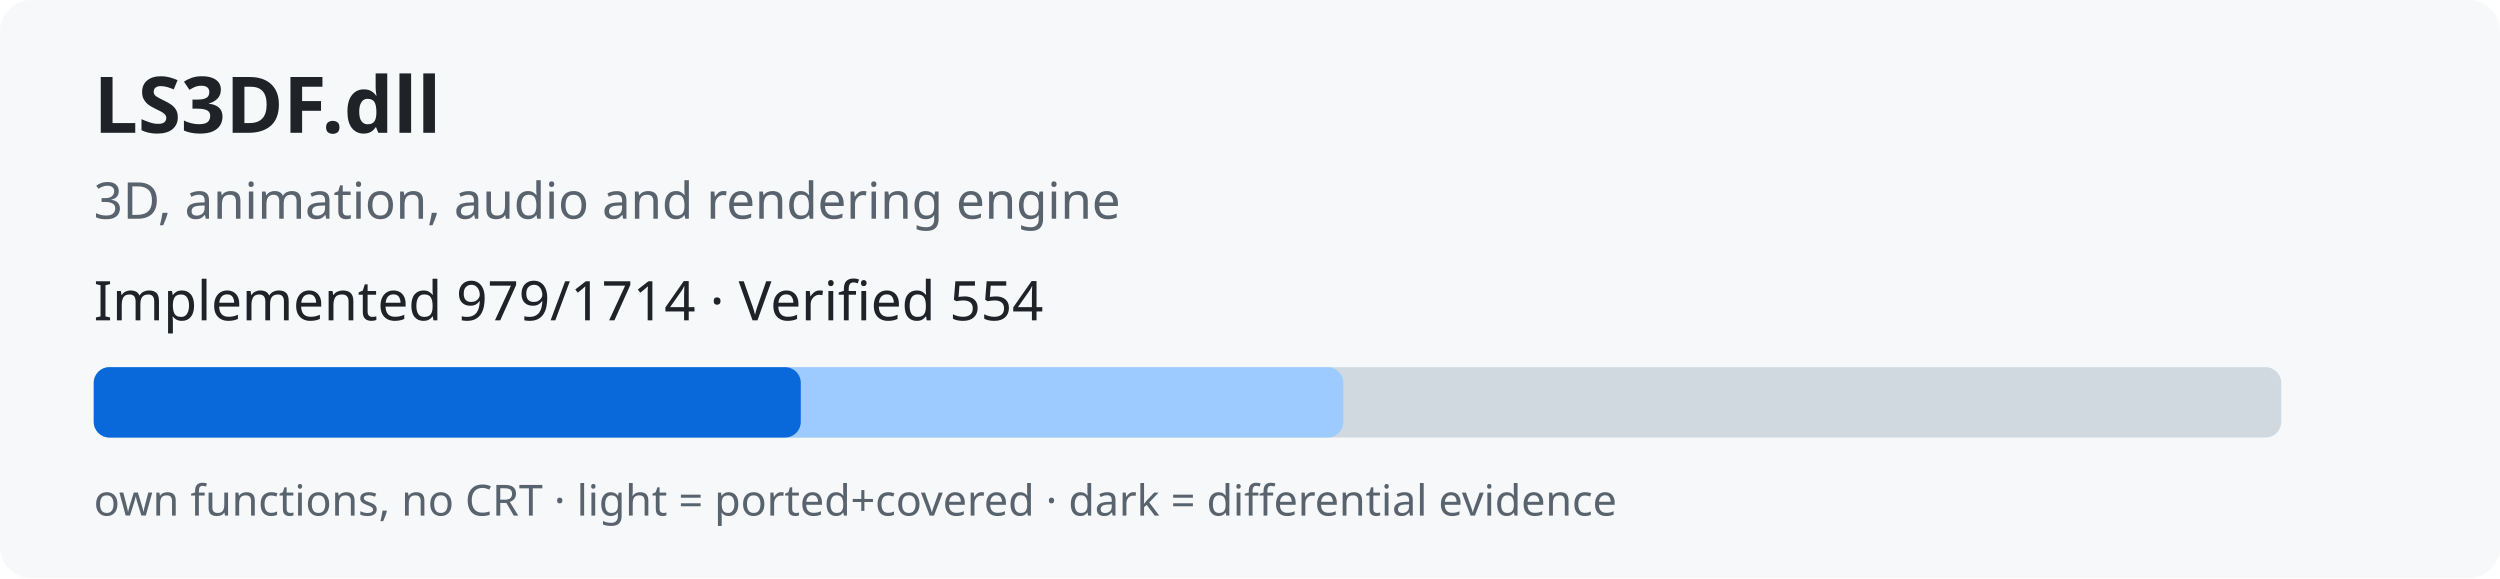
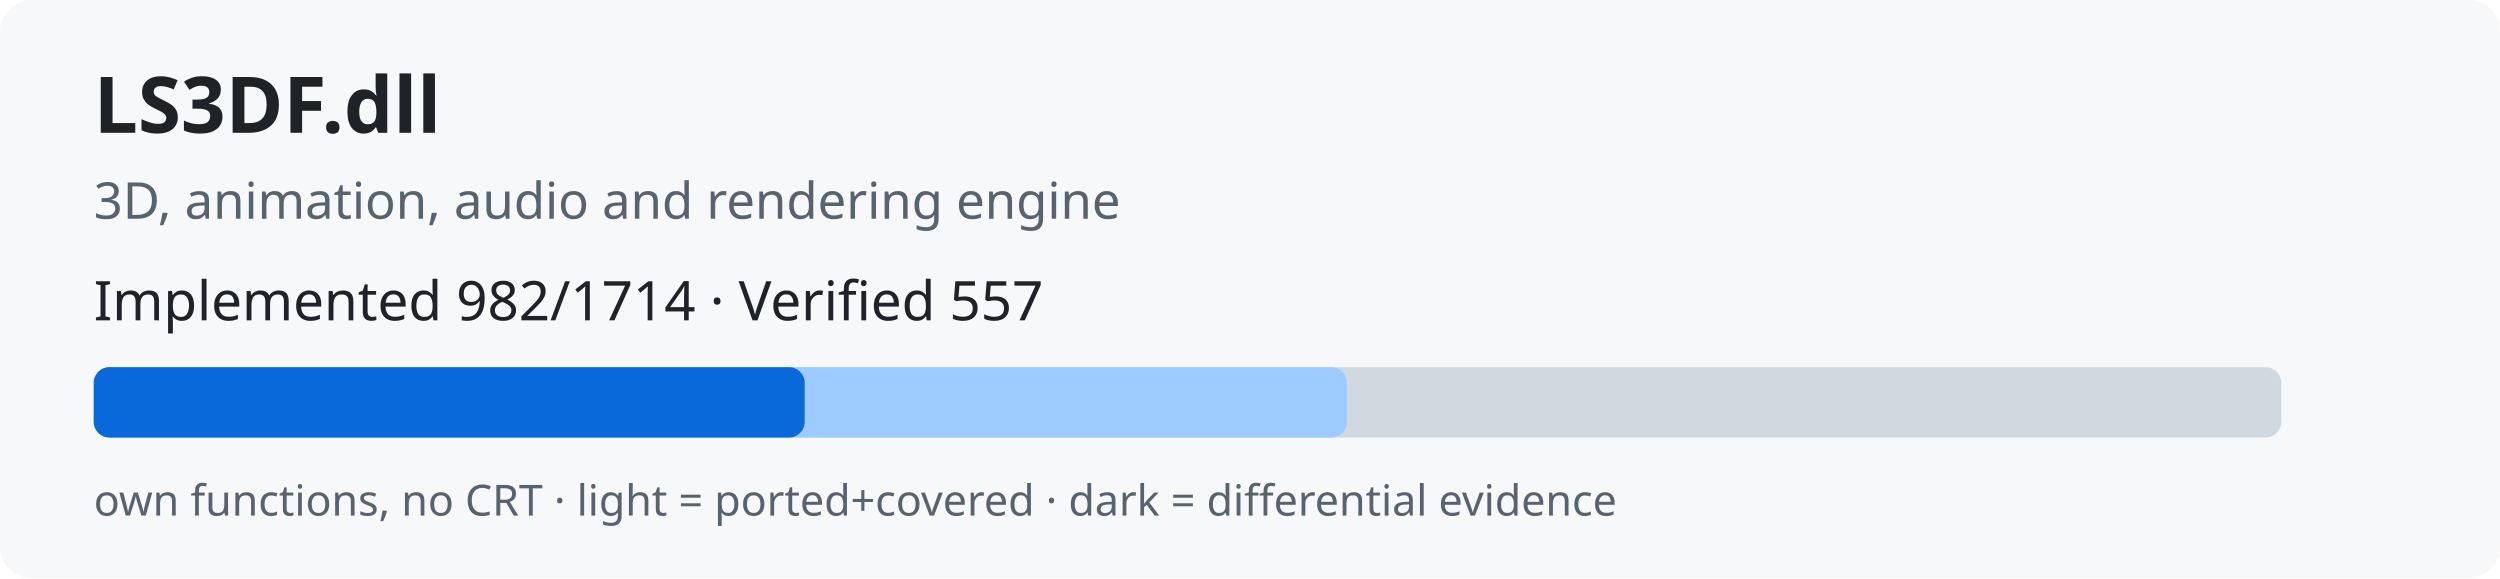
<svg xmlns="http://www.w3.org/2000/svg" width="640" height="148" role="img">
  <rect width="640" height="148" rx="8" fill="#f6f8fa" />
  <text x="24" y="34" font-family="sans-serif" font-size="20" font-weight="bold" fill="#1f2328">LS3DF.dll</text>
  <text x="24" y="56" font-family="sans-serif" font-size="13" fill="#59636e">3D, animation, audio and rendering engine</text>
-   <text x="24" y="82" font-family="sans-serif" font-size="14" fill="#1f2328">Implemented 979/1714 · Verified 554</text>
+   <text x="24" y="82" font-family="sans-serif" font-size="14" fill="#1f2328">Implemented 982/1714 · Verified 557</text>
  <rect x="24" y="94" width="560" height="18" rx="4" fill="#d1d9e0" />
-   <rect x="24" y="94" width="319.9" height="18" rx="4" fill="#9ecbff" />
-   <rect x="24" y="94" width="181.0" height="18" rx="4" fill="#0969da" />
+   <rect x="24" y="94" width="320.8" height="18" rx="4" fill="#9ecbff" />
+   <rect x="24" y="94" width="182.0" height="18" rx="4" fill="#0969da" />
  <text x="24" y="132" font-family="sans-serif" font-size="11" fill="#59636e">own functions, no CRT · light = ported+covered · dark = differential evidence</text>
</svg>
